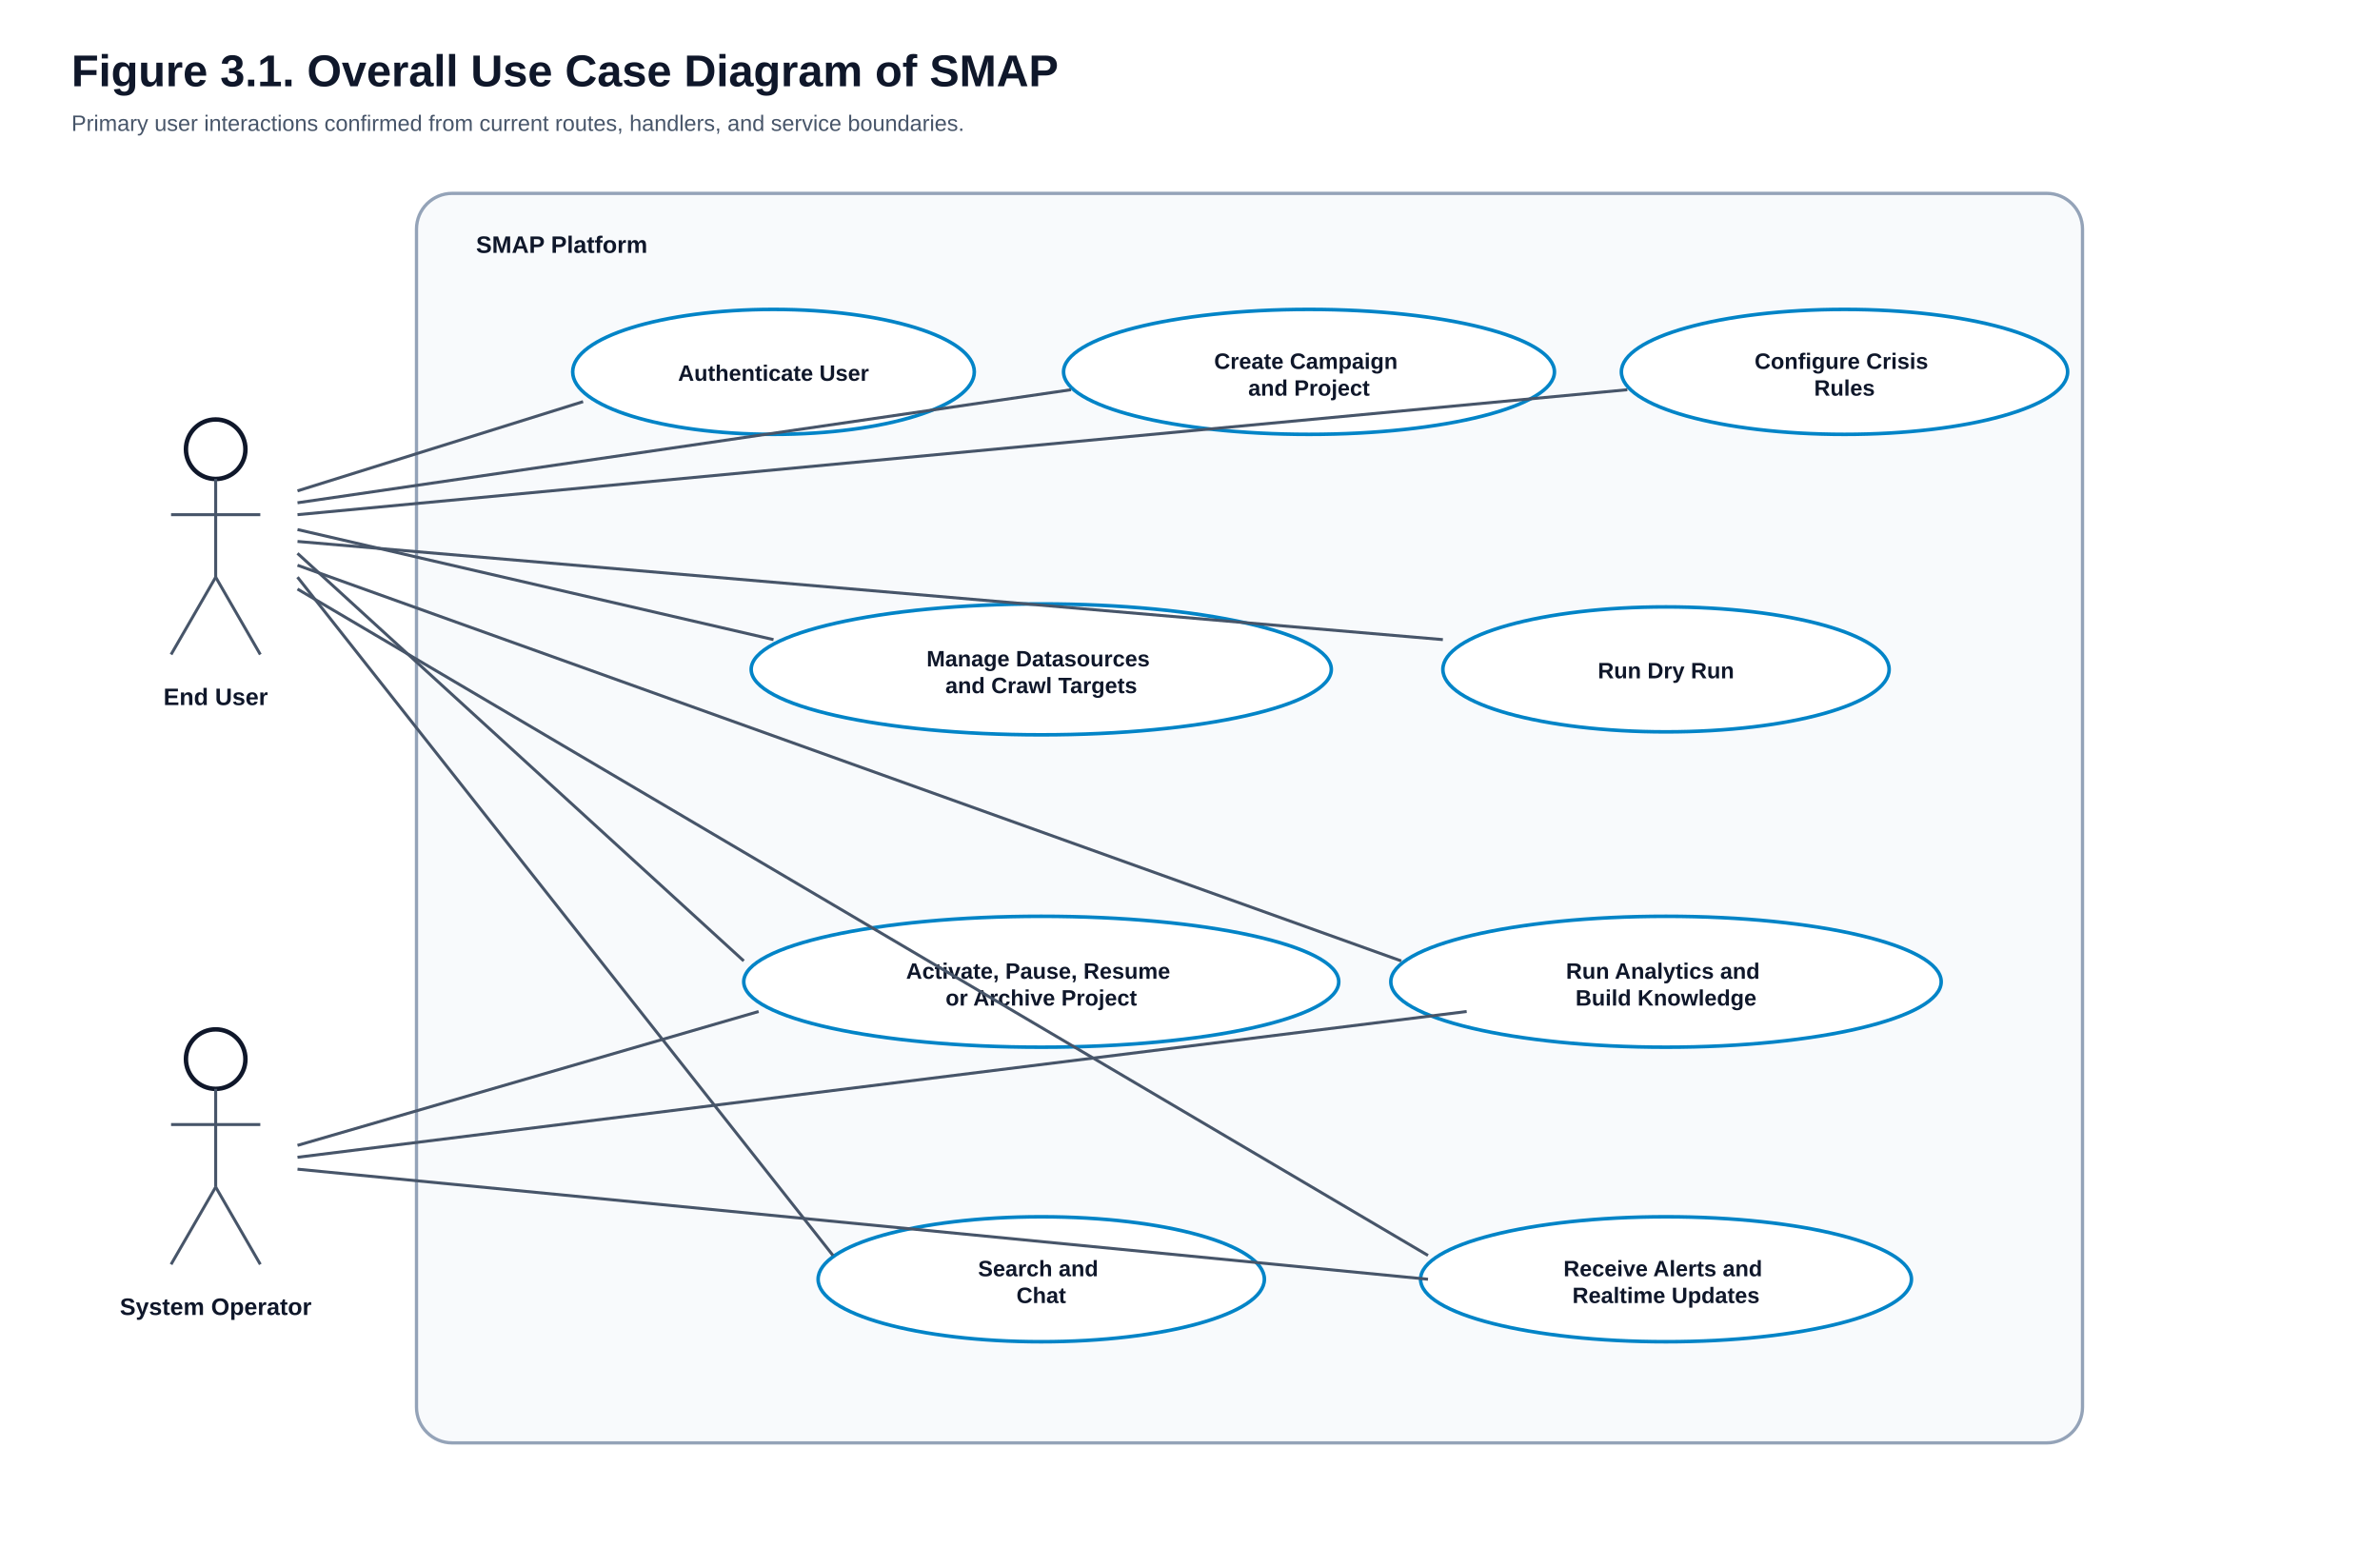
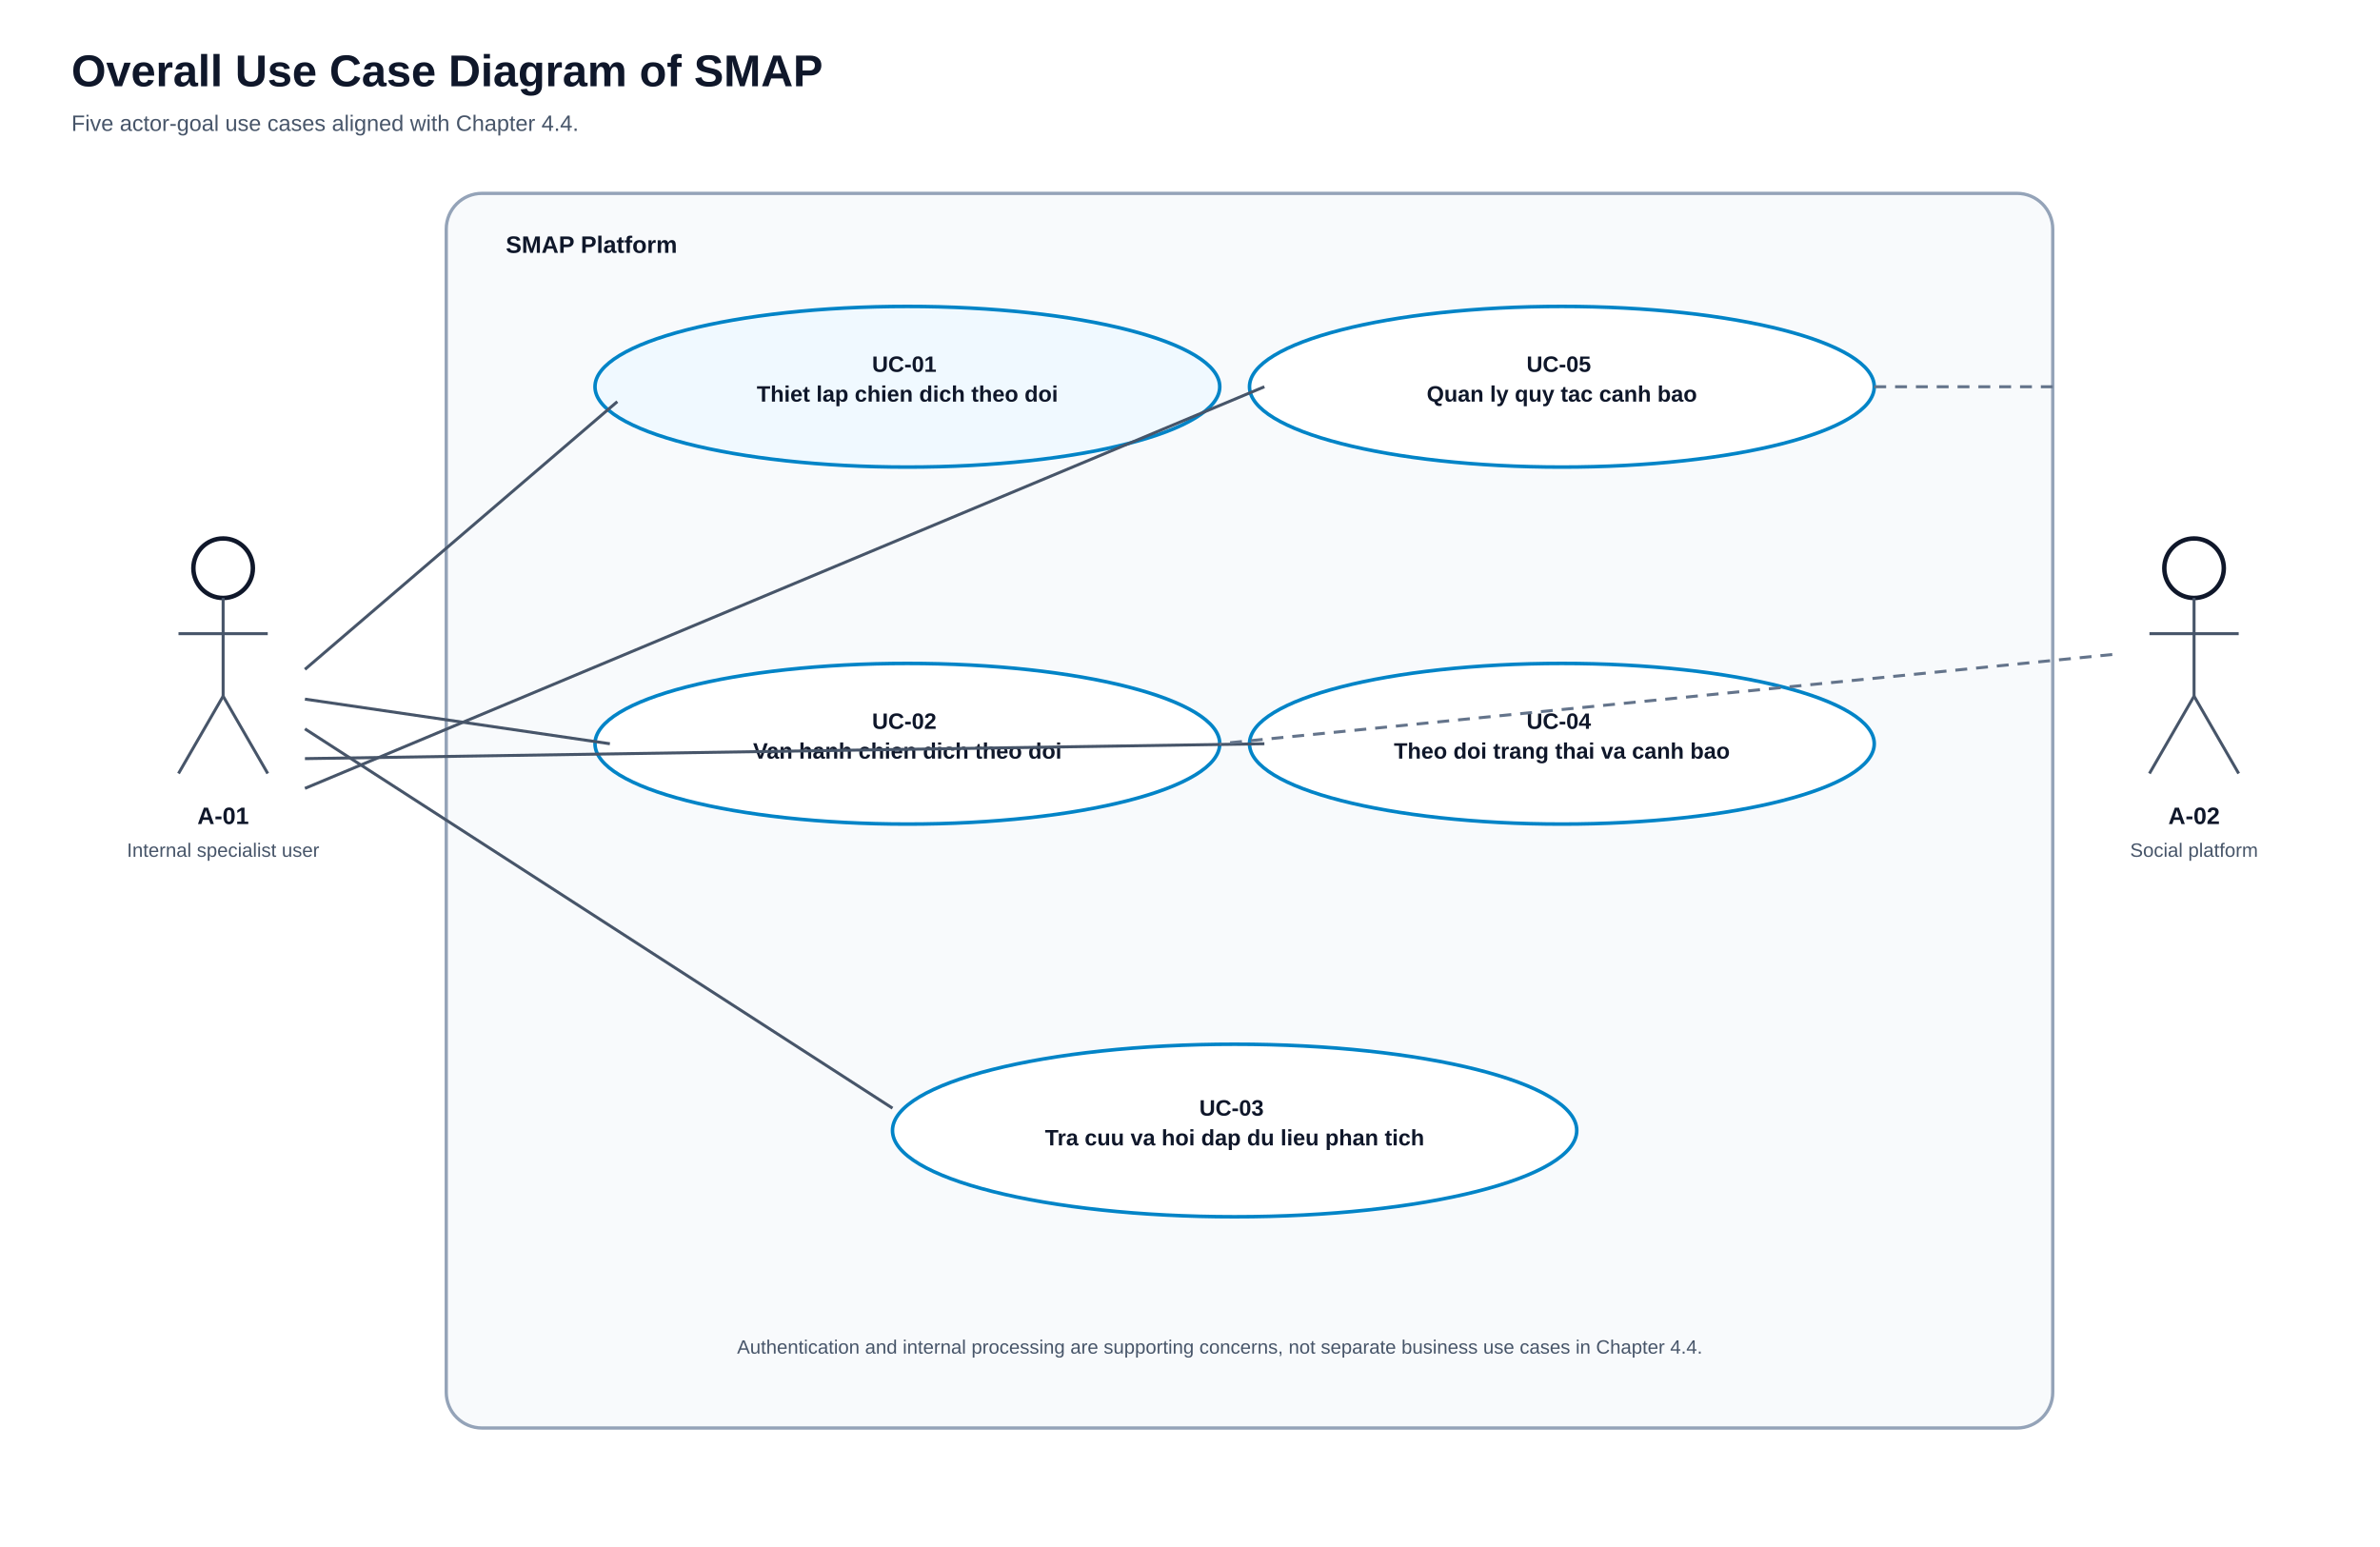
<svg xmlns="http://www.w3.org/2000/svg" width="1600" height="1040" viewBox="0 0 1600 1040">
  <defs>
    <style>
      .title { font-family: Arial, Helvetica, sans-serif; font-size: 30px; font-weight: 700; fill: #0f172a; }
      .subtitle { font-family: Arial, Helvetica, sans-serif; font-size: 15px; fill: #475569; }
      .actor-label { font-family: Arial, Helvetica, sans-serif; font-size: 16px; font-weight: 700; fill: #0f172a; }
+       .actor-note { font-family: Arial, Helvetica, sans-serif; font-size: 13px; fill: #475569; }
      .usecase { fill: #ffffff; stroke: #0284c7; stroke-width: 2.4; }
+       .usecase-accent { fill: #f0f9ff; stroke: #0284c7; stroke-width: 2.4; }
      .usecase-text { font-family: Arial, Helvetica, sans-serif; font-size: 15px; font-weight: 700; fill: #0f172a; }
      .system-box { fill: #f8fafc; stroke: #94a3b8; stroke-width: 2.2; }
      .line { stroke: #475569; stroke-width: 2; fill: none; }
+       .dash { stroke: #64748b; stroke-width: 2; fill: none; stroke-dasharray: 8 6; }
    </style>
  </defs>
  <rect width="100%" height="100%" fill="#ffffff" />
-   <text x="48" y="58" class="title">Figure 3.1. Overall Use Case Diagram of SMAP</text>
-   <text x="48" y="88" class="subtitle">Primary user interactions confirmed from current routes, handlers, and service boundaries.</text>
-   <rect x="280" y="130" width="1120" height="840" rx="24" class="system-box" />
-   <text x="320" y="170" class="actor-label">SMAP Platform</text>
-   <g transform="translate(90,280)">
+   <text x="48" y="58" class="title">Overall Use Case Diagram of SMAP</text>
+   <text x="48" y="88" class="subtitle">Five actor-goal use cases aligned with Chapter 4.4.</text>
+   <rect x="300" y="130" width="1080" height="830" rx="24" class="system-box" />
+   <text x="340" y="170" class="actor-label">SMAP Platform</text>
+   <g transform="translate(95,360)">
    <circle cx="55" cy="22" r="20" stroke="#0f172a" stroke-width="3" fill="none" />
    <line x1="55" y1="42" x2="55" y2="108" class="line" />
    <line x1="25" y1="66" x2="85" y2="66" class="line" />
    <line x1="55" y1="108" x2="25" y2="160" class="line" />
    <line x1="55" y1="108" x2="85" y2="160" class="line" />
-     <text x="55" y="194" text-anchor="middle" class="actor-label">End User</text>
+     <text x="55" y="194" text-anchor="middle" class="actor-label">A-01</text>
+     <text x="55" y="216" text-anchor="middle" class="actor-note">Internal specialist user</text>
  </g>
-   <g transform="translate(90,690)">
+   <g transform="translate(1420,360)">
    <circle cx="55" cy="22" r="20" stroke="#0f172a" stroke-width="3" fill="none" />
    <line x1="55" y1="42" x2="55" y2="108" class="line" />
    <line x1="25" y1="66" x2="85" y2="66" class="line" />
    <line x1="55" y1="108" x2="25" y2="160" class="line" />
    <line x1="55" y1="108" x2="85" y2="160" class="line" />
-     <text x="55" y="194" text-anchor="middle" class="actor-label">System Operator</text>
+     <text x="55" y="194" text-anchor="middle" class="actor-label">A-02</text>
+     <text x="55" y="216" text-anchor="middle" class="actor-note">Social platform</text>
  </g>
-   <ellipse cx="520" cy="250" rx="135" ry="42" class="usecase" />
-   <text x="520" y="256" text-anchor="middle" class="usecase-text">Authenticate User</text>
-   <ellipse cx="880" cy="250" rx="165" ry="42" class="usecase" />
-   <text x="880" y="248" text-anchor="middle" class="usecase-text">
-     <tspan x="880" dy="0">Create Campaign</tspan>
-     <tspan x="880" dy="18">and Project</tspan>
+   <ellipse cx="610" cy="260" rx="210" ry="54" class="usecase-accent" />
+   <text x="610" y="250" text-anchor="middle" class="usecase-text">
+     <tspan x="610" dy="0">UC-01</tspan>
+     <tspan x="610" dy="20">Thiet lap chien dich theo doi</tspan>
  </text>
-   <ellipse cx="1240" cy="250" rx="150" ry="42" class="usecase" />
-   <text x="1240" y="248" text-anchor="middle" class="usecase-text">
-     <tspan x="1240" dy="0">Configure Crisis</tspan>
-     <tspan x="1240" dy="18">Rules</tspan>
+   <ellipse cx="1050" cy="260" rx="210" ry="54" class="usecase" />
+   <text x="1050" y="250" text-anchor="middle" class="usecase-text">
+     <tspan x="1050" dy="0">UC-05</tspan>
+     <tspan x="1050" dy="20">Quan ly quy tac canh bao</tspan>
  </text>
-   <ellipse cx="700" cy="450" rx="195" ry="44" class="usecase" />
-   <text x="700" y="448" text-anchor="middle" class="usecase-text">
-     <tspan x="700" dy="0">Manage Datasources</tspan>
-     <tspan x="700" dy="18">and Crawl Targets</tspan>
+   <ellipse cx="610" cy="500" rx="210" ry="54" class="usecase" />
+   <text x="610" y="490" text-anchor="middle" class="usecase-text">
+     <tspan x="610" dy="0">UC-02</tspan>
+     <tspan x="610" dy="20">Van hanh chien dich theo doi</tspan>
  </text>
-   <ellipse cx="1120" cy="450" rx="150" ry="42" class="usecase" />
-   <text x="1120" y="456" text-anchor="middle" class="usecase-text">Run Dry Run</text>
-   <ellipse cx="700" cy="660" rx="200" ry="44" class="usecase" />
-   <text x="700" y="658" text-anchor="middle" class="usecase-text">
-     <tspan x="700" dy="0">Activate, Pause, Resume</tspan>
-     <tspan x="700" dy="18">or Archive Project</tspan>
+   <ellipse cx="1050" cy="500" rx="210" ry="54" class="usecase" />
+   <text x="1050" y="490" text-anchor="middle" class="usecase-text">
+     <tspan x="1050" dy="0">UC-04</tspan>
+     <tspan x="1050" dy="20">Theo doi trang thai va canh bao</tspan>
  </text>
-   <ellipse cx="1120" cy="660" rx="185" ry="44" class="usecase" />
-   <text x="1120" y="658" text-anchor="middle" class="usecase-text">
-     <tspan x="1120" dy="0">Run Analytics and</tspan>
-     <tspan x="1120" dy="18">Build Knowledge</tspan>
+   <ellipse cx="830" cy="760" rx="230" ry="58" class="usecase" />
+   <text x="830" y="750" text-anchor="middle" class="usecase-text">
+     <tspan x="830" dy="0">UC-03</tspan>
+     <tspan x="830" dy="20">Tra cuu va hoi dap du lieu phan tich</tspan>
  </text>
-   <ellipse cx="700" cy="860" rx="150" ry="42" class="usecase" />
-   <text x="700" y="858" text-anchor="middle" class="usecase-text">
-     <tspan x="700" dy="0">Search and</tspan>
-     <tspan x="700" dy="18">Chat</tspan>
-   </text>
-   <ellipse cx="1120" cy="860" rx="165" ry="42" class="usecase" />
-   <text x="1120" y="858" text-anchor="middle" class="usecase-text">
-     <tspan x="1120" dy="0">Receive Alerts and</tspan>
-     <tspan x="1120" dy="18">Realtime Updates</tspan>
-   </text>
-   <line x1="200" y1="330" x2="392" y2="270" class="line" />
-   <line x1="200" y1="338" x2="720" y2="262" class="line" />
-   <line x1="200" y1="346" x2="1094" y2="262" class="line" />
-   <line x1="200" y1="356" x2="520" y2="430" class="line" />
-   <line x1="200" y1="364" x2="970" y2="430" class="line" />
-   <line x1="200" y1="372" x2="500" y2="646" class="line" />
-   <line x1="200" y1="380" x2="942" y2="646" class="line" />
-   <line x1="200" y1="388" x2="560" y2="844" class="line" />
-   <line x1="200" y1="396" x2="960" y2="844" class="line" />
-   <line x1="200" y1="770" x2="510" y2="680" class="line" />
-   <line x1="200" y1="778" x2="986" y2="680" class="line" />
-   <line x1="200" y1="786" x2="960" y2="860" class="line" />
+   <line x1="205" y1="450" x2="415" y2="270" class="line" />
+   <line x1="205" y1="470" x2="410" y2="500" class="line" />
+   <line x1="205" y1="490" x2="600" y2="745" class="line" />
+   <line x1="205" y1="510" x2="850" y2="500" class="line" />
+   <line x1="205" y1="530" x2="850" y2="260" class="line" />
+   <line x1="1380" y1="260" x2="1260" y2="260" class="dash" />
+   <line x1="1420" y1="440" x2="820" y2="500" class="dash" />
+   <text x="820" y="910" text-anchor="middle" class="actor-note">Authentication and internal processing are supporting concerns, not separate business use cases in Chapter 4.4.</text>
</svg>
